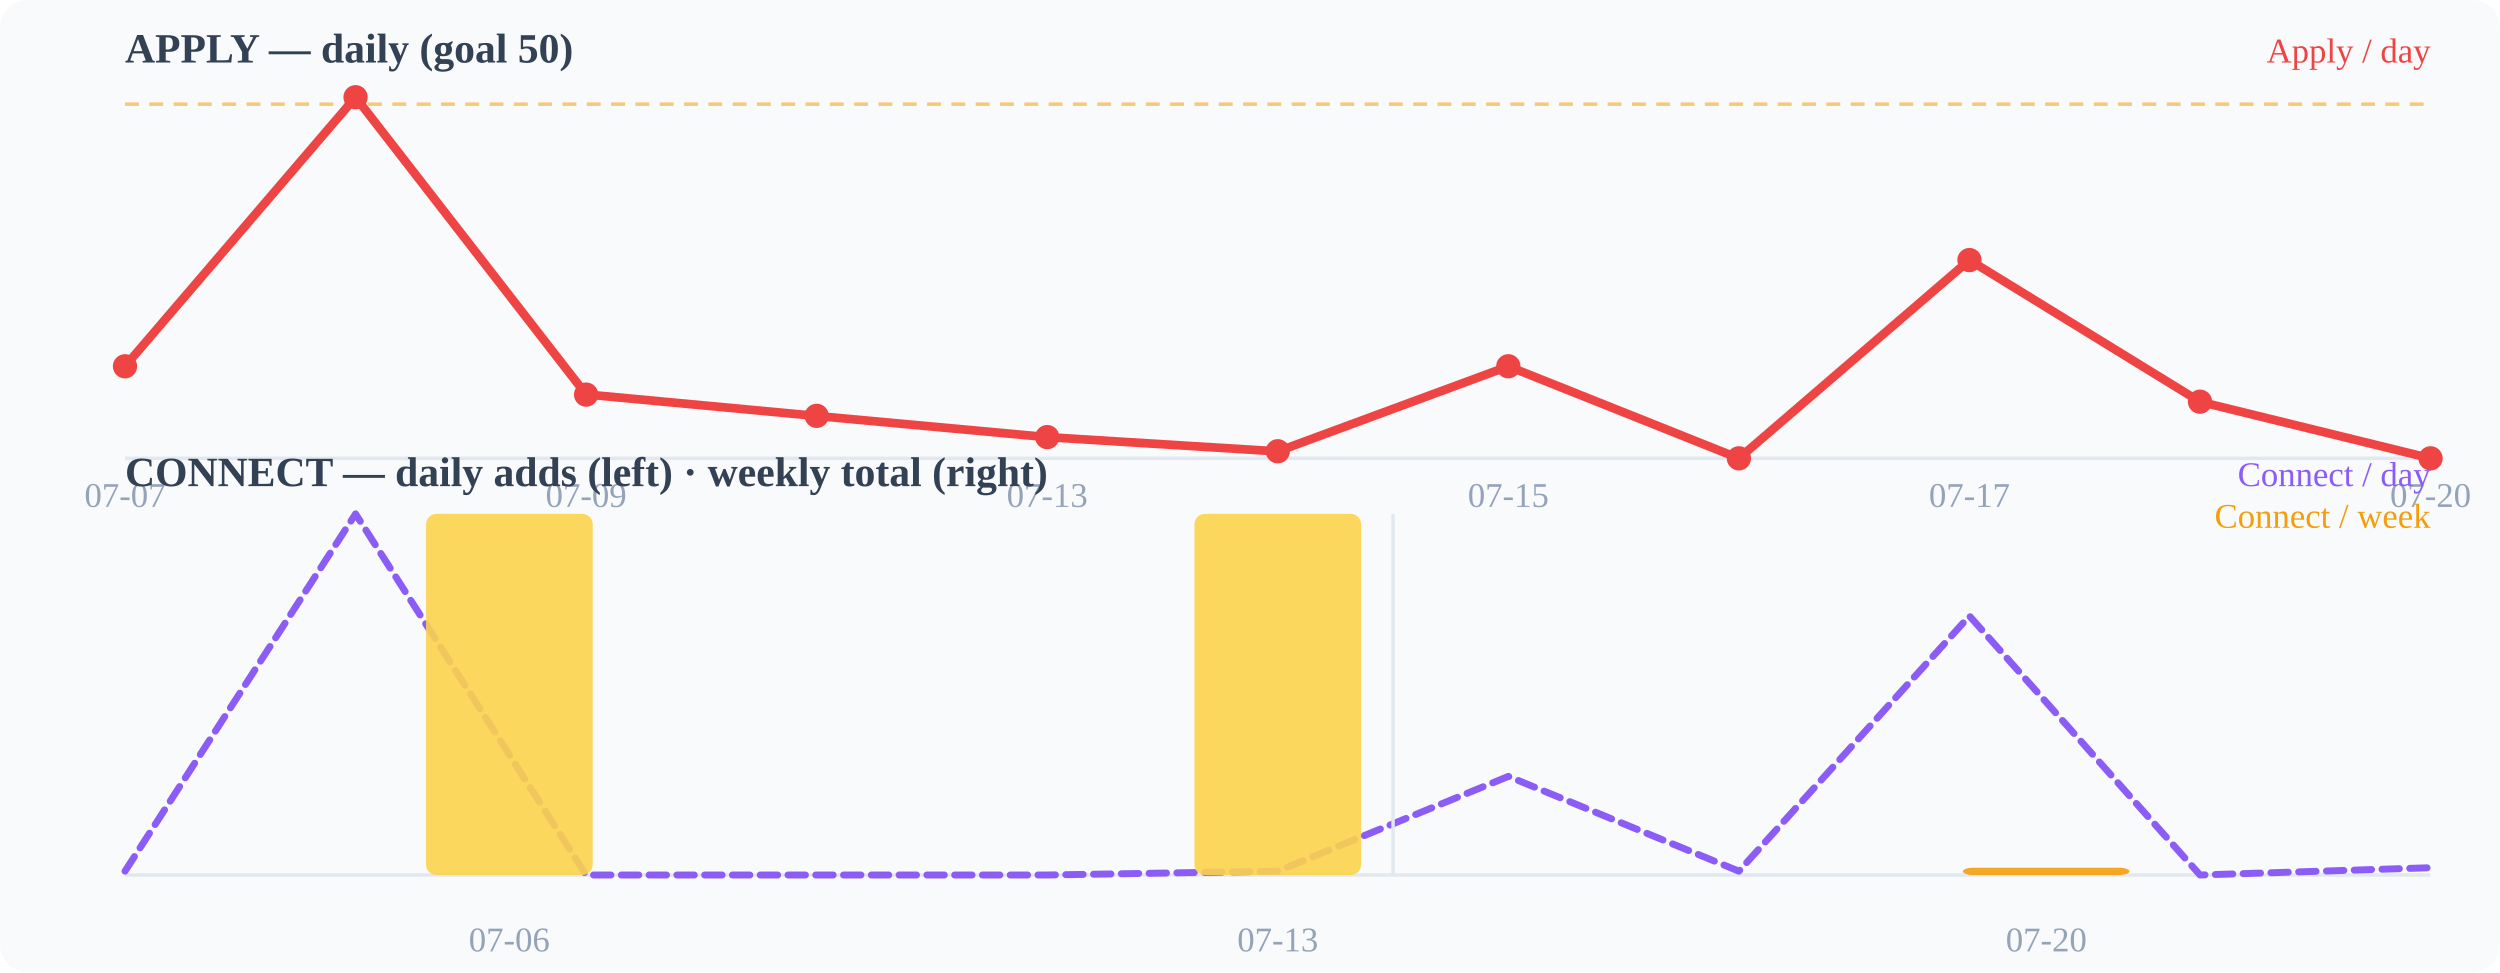
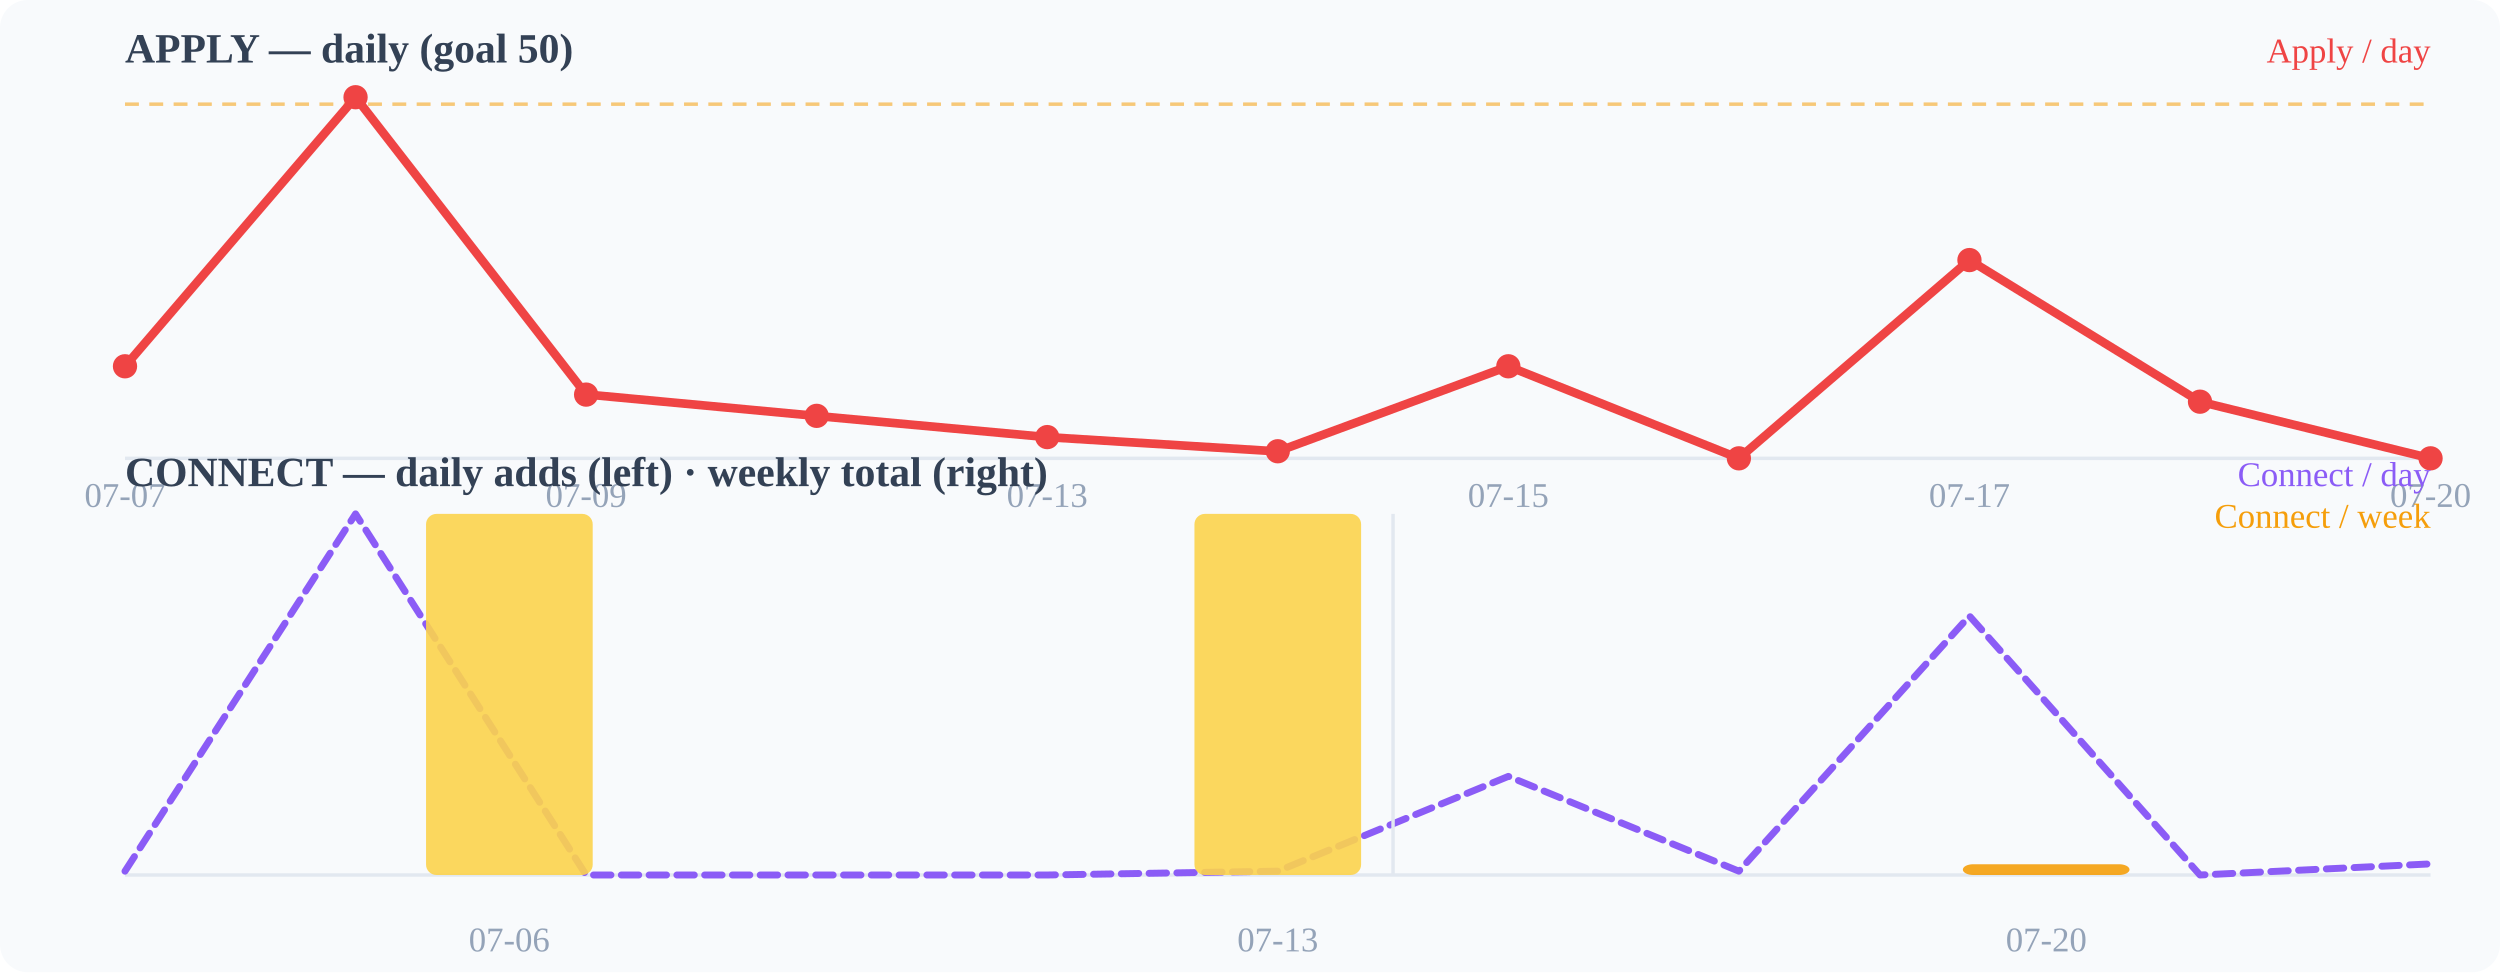
<svg xmlns="http://www.w3.org/2000/svg" width="720" height="280" viewBox="0 0 720 280">
  <rect width="720" height="280" fill="#f8fafc" rx="8" />
  <text x="36" y="18" font-size="12" font-weight="600" fill="#334155">APPLY — daily (goal 50)</text>
  <line x1="36" y1="132" x2="700" y2="132" stroke="#e2e8f0" stroke-width="1" />
  <line x1="36" y1="30.0" x2="700" y2="30.0" stroke="#f59e0b" stroke-width="1" stroke-dasharray="4 3" opacity="0.55" />
  <polyline points="36.0,105.5 102.4,28.0 168.8,113.6 235.2,119.8 301.6,125.9 368.0,130.0 434.4,105.5 500.8,132.0 567.2,74.9 633.6,115.7 700.0,132.0" fill="none" stroke="#ef4444" stroke-width="2.5" stroke-linecap="round" stroke-linejoin="round" />
  <circle cx="36" cy="105.49" r="3.5" fill="#ef4444" />
  <circle cx="102.4" cy="28" r="3.5" fill="#ef4444" />
  <circle cx="168.8" cy="113.647" r="3.5" fill="#ef4444" />
  <circle cx="235.2" cy="119.765" r="3.5" fill="#ef4444" />
  <circle cx="301.6" cy="125.882" r="3.5" fill="#ef4444" />
  <circle cx="368" cy="129.961" r="3.5" fill="#ef4444" />
  <circle cx="434.4" cy="105.49" r="3.5" fill="#ef4444" />
  <circle cx="500.8" cy="132" r="3.5" fill="#ef4444" />
  <circle cx="567.2" cy="74.902" r="3.5" fill="#ef4444" />
  <circle cx="633.6" cy="115.686" r="3.5" fill="#ef4444" />
  <circle cx="700" cy="132" r="3.5" fill="#ef4444" />
  <text x="36" y="146" font-size="10" fill="#94a3b8" text-anchor="middle">07-07</text>
  <text x="168.8" y="146" font-size="10" fill="#94a3b8" text-anchor="middle">07-09</text>
  <text x="301.6" y="146" font-size="10" fill="#94a3b8" text-anchor="middle">07-13</text>
  <text x="434.4" y="146" font-size="10" fill="#94a3b8" text-anchor="middle">07-15</text>
  <text x="567.2" y="146" font-size="10" fill="#94a3b8" text-anchor="middle">07-17</text>
  <text x="700" y="146" font-size="10" fill="#94a3b8" text-anchor="middle">07-20</text>
  <text x="36" y="140" font-size="12" font-weight="600" fill="#334155">CONNECT — daily adds (left) · weekly total (right)</text>
  <line x1="36" y1="252" x2="700" y2="252" stroke="#e2e8f0" stroke-width="1" />
-   <polyline points="36.0,250.9 102.4,148.0 168.8,252.0 235.2,252.0 301.6,252.0 368.0,250.9 434.4,223.6 500.8,250.9 567.2,177.4 633.6,252.0 700.0,249.9" fill="none" stroke="#8b5cf6" stroke-width="2" stroke-linecap="round" stroke-linejoin="round" stroke-dasharray="5 3" />
+   <polyline points="36.0,250.9 102.4,148.0 168.8,252.0 235.2,252.0 301.6,252.0 368.0,250.9 434.4,223.6 500.8,250.9 567.2,177.4 633.6,252.0 700.0,248.8" fill="none" stroke="#8b5cf6" stroke-width="2" stroke-linecap="round" stroke-linejoin="round" stroke-dasharray="5 3" />
  <rect x="122.7" y="148.0" width="48" height="104.0" rx="3" fill="#fcd34d" opacity="0.9" />
  <rect x="344.0" y="148.0" width="48" height="104.0" rx="3" fill="#fcd34d" opacity="0.9" />
-   <rect x="565.3" y="249.9" width="48" height="2.1" rx="3" fill="#f59e0b" opacity="0.9" />
+   <rect x="565.3" y="248.9" width="48" height="3.1" rx="3" fill="#f59e0b" opacity="0.9" />
  <line x1="401.2" y1="148" x2="401.2" y2="252" stroke="#e2e8f0" stroke-width="1" />
  <text x="146.667" y="274" font-size="10" fill="#94a3b8" text-anchor="middle">07-06</text>
  <text x="368" y="274" font-size="10" fill="#94a3b8" text-anchor="middle">07-13</text>
  <text x="589.333" y="274" font-size="10" fill="#94a3b8" text-anchor="middle">07-20</text>
  <text x="700" y="18" font-size="10" fill="#ef4444" text-anchor="end">Apply / day</text>
  <text x="700" y="140" font-size="10" fill="#8b5cf6" text-anchor="end">Connect / day</text>
  <text x="700" y="152" font-size="10" fill="#f59e0b" text-anchor="end">Connect / week</text>
</svg>
